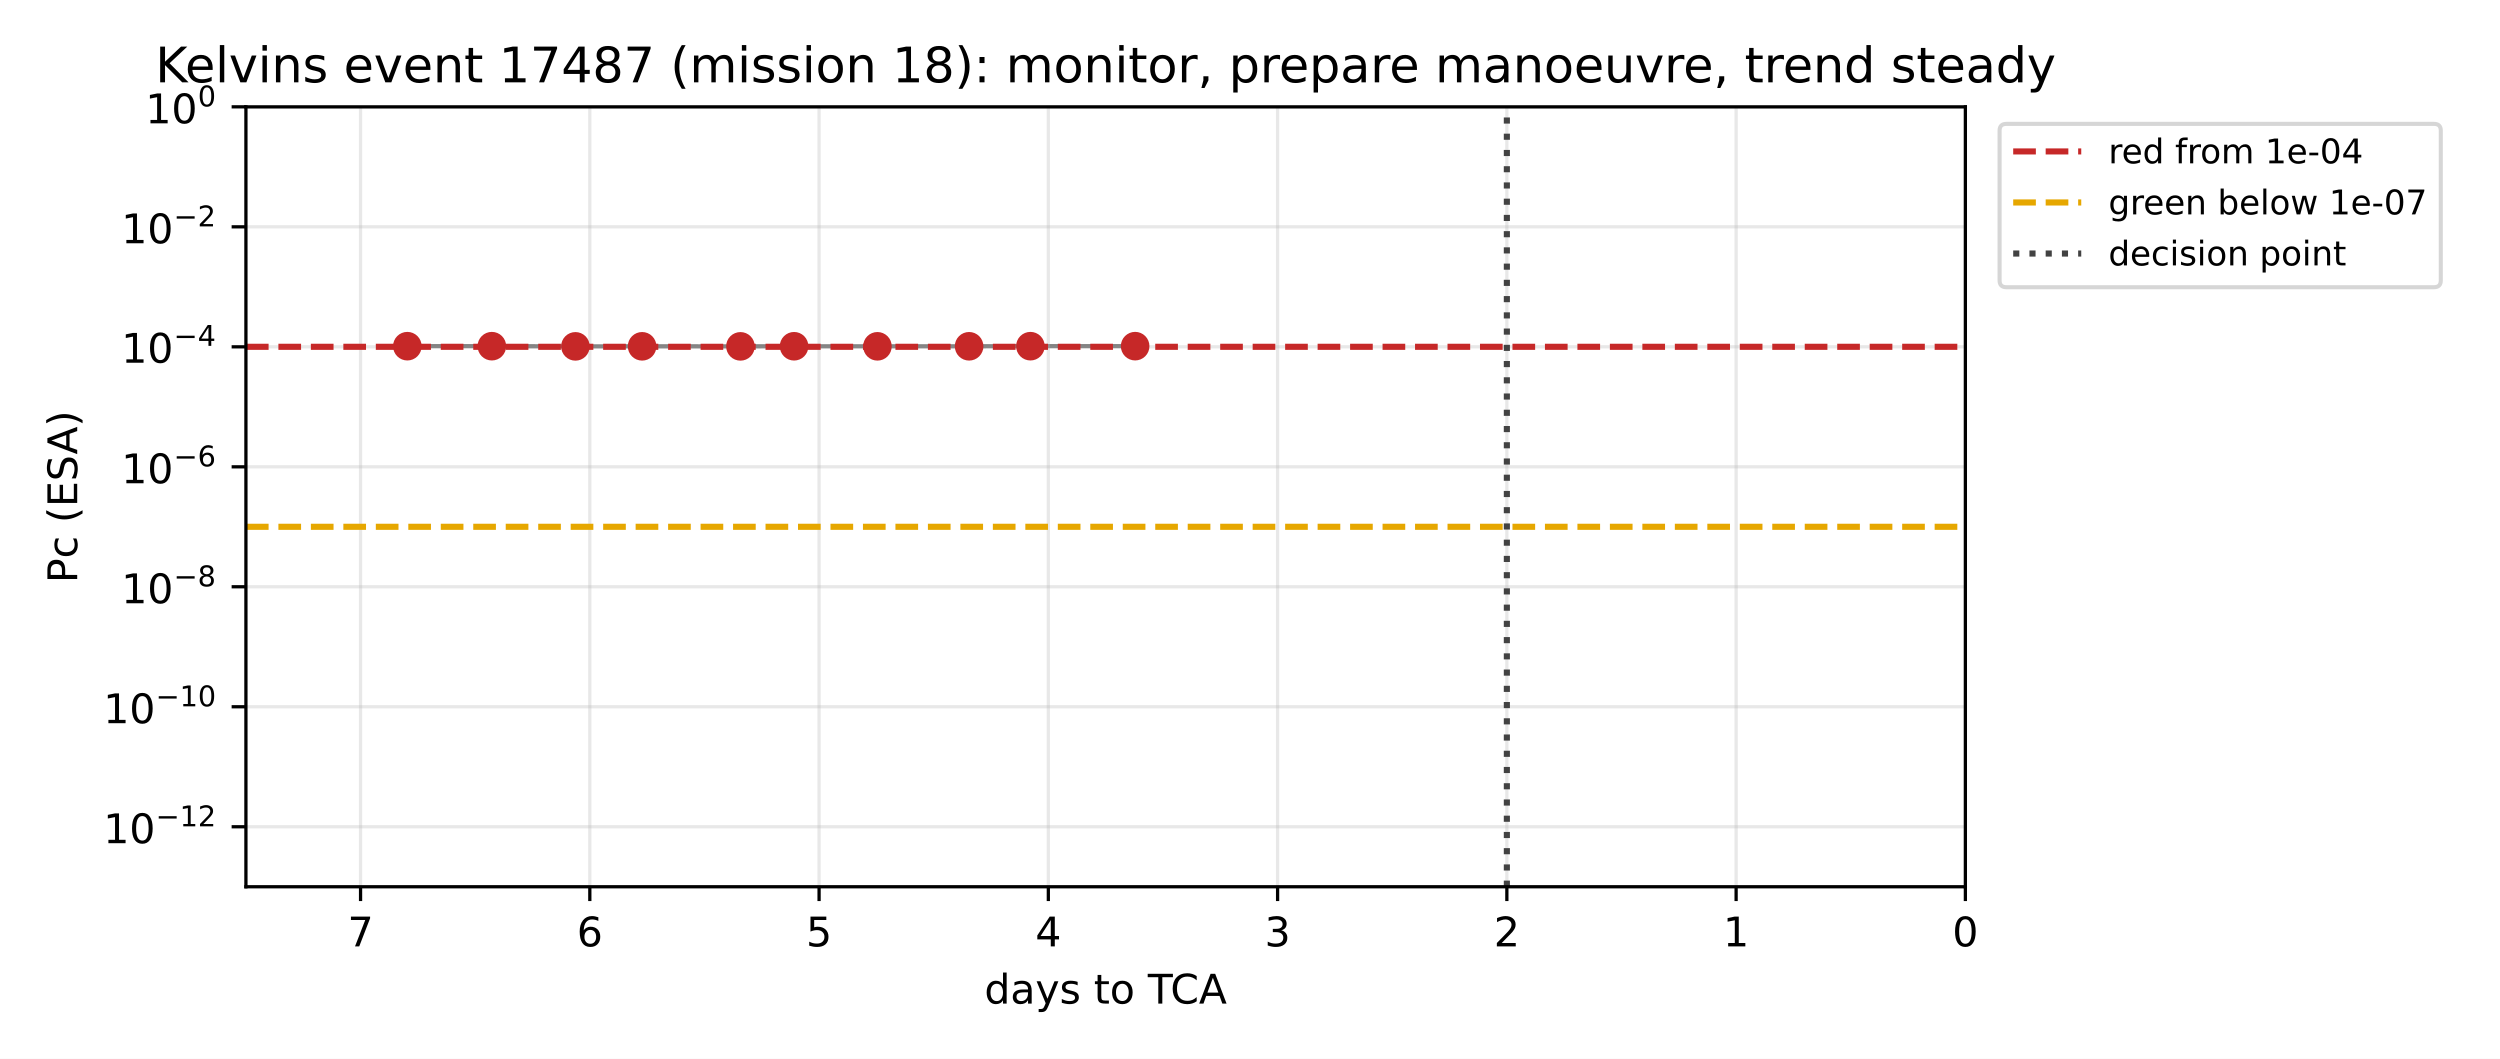
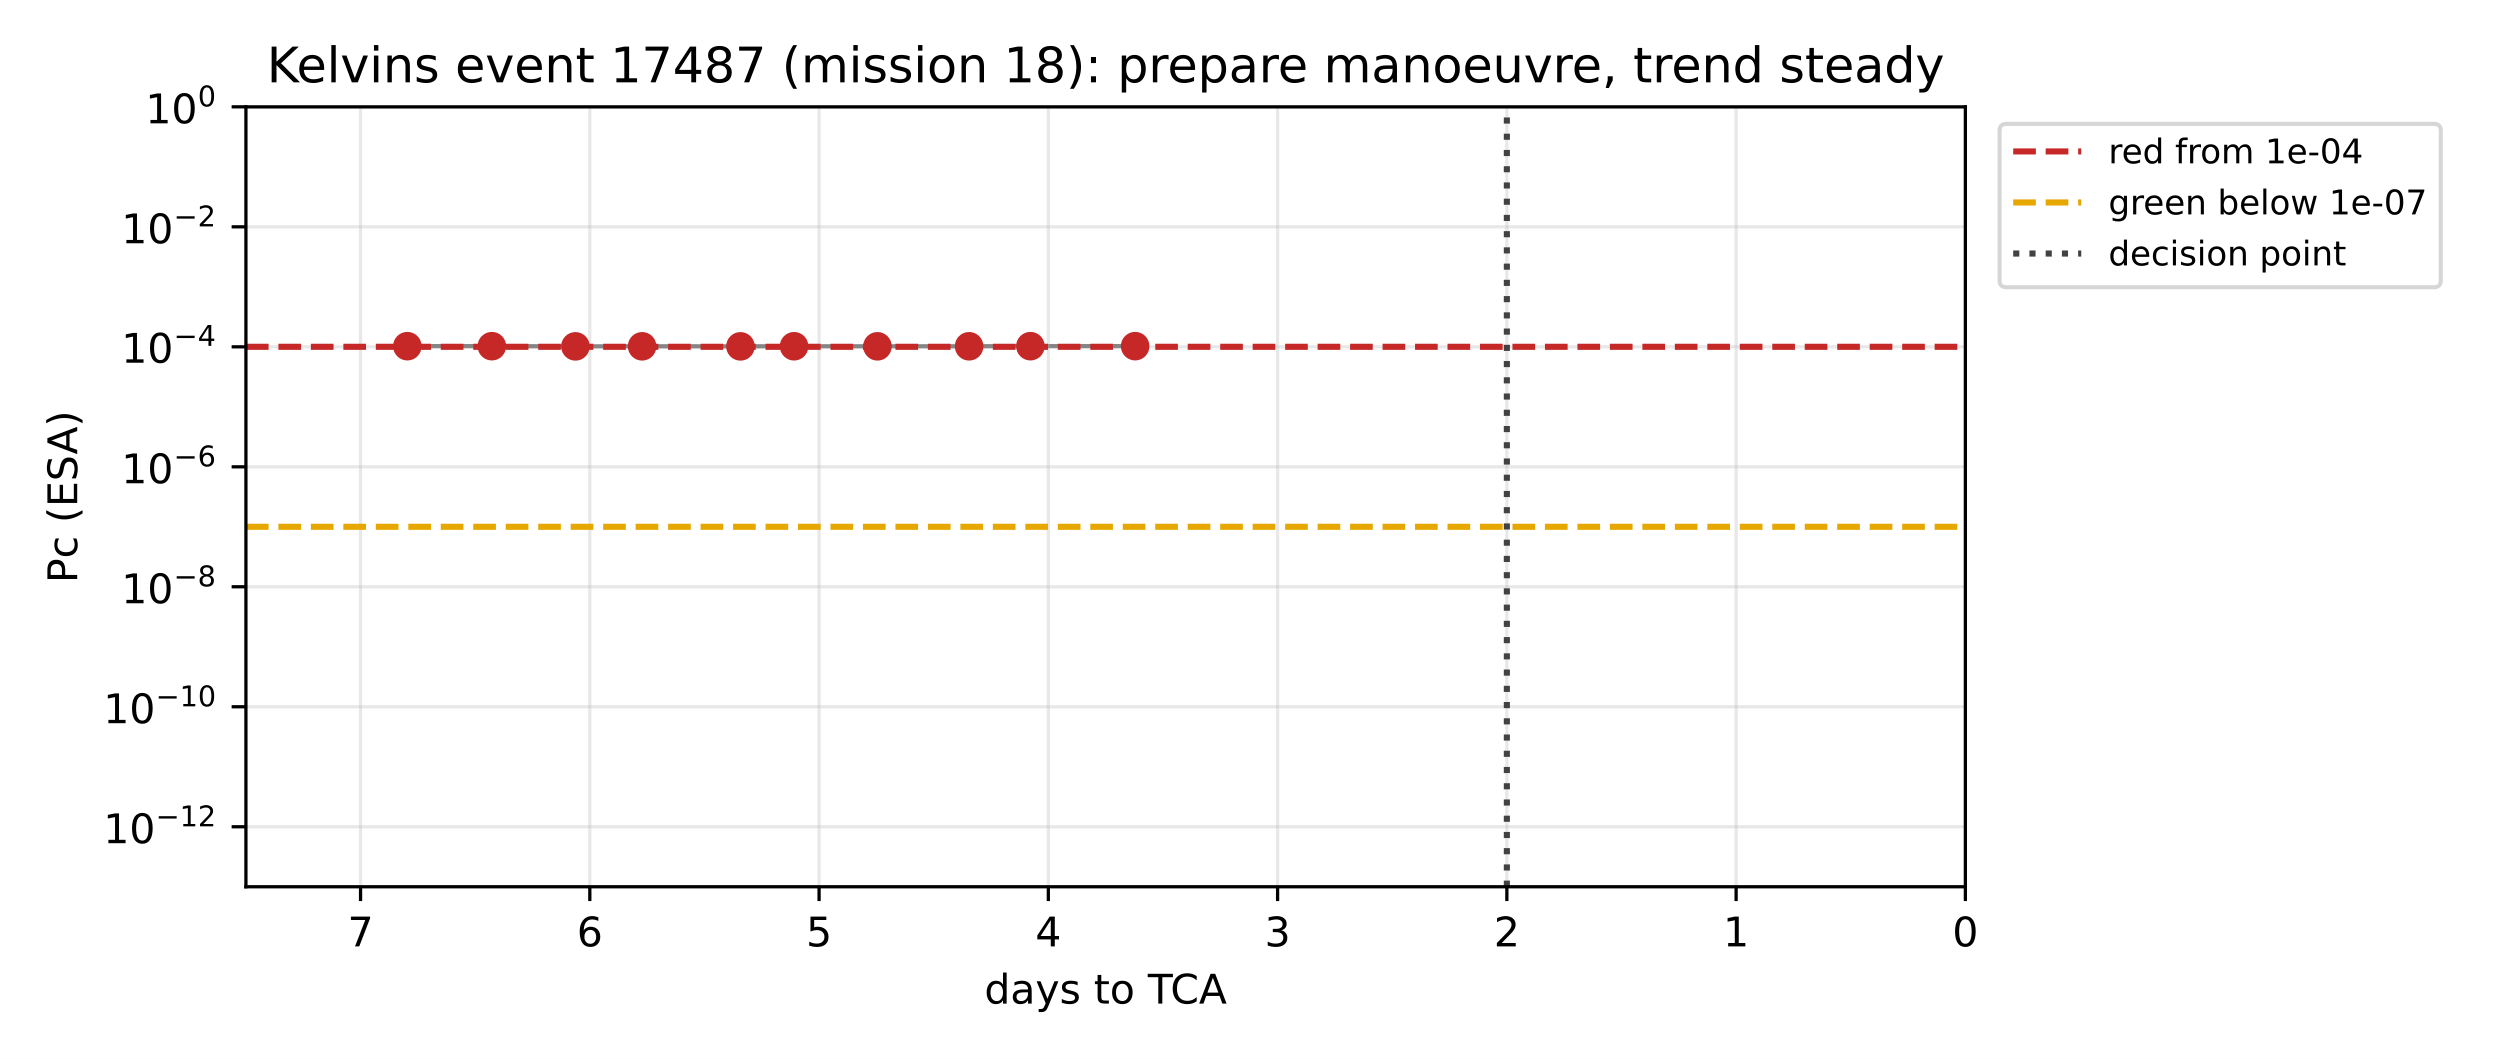
<svg xmlns="http://www.w3.org/2000/svg" xmlns:xlink="http://www.w3.org/1999/xlink" width="612pt" height="259.2pt" viewBox="0 0 612 259.2" version="1.1">
  <defs>
    <style type="text/css">*{stroke-linejoin: round; stroke-linecap: butt}</style>
  </defs>
  <g id="figure_1">
    <g id="patch_1">
      <path d="M 0 259.2  L 612 259.2  L 612 0  L 0 0  z " style="fill: #ffffff" />
    </g>
    <g id="axes_1">
      <g id="patch_2">
        <path d="M 60.202 217.078  L 481.124 217.078  L 481.124 26.16  L 60.202 26.16  z " style="fill: #ffffff" />
      </g>
      <g id="line2d_1">
        <path d="M 99.718 84.746  L 120.406 84.746  L 140.865 84.79  L 157.189 84.778  L 181.262 84.79  L 194.392 84.765  L 214.795 84.778  L 237.236 84.771  L 252.245 84.746  L 277.883 84.74  " clip-path="url(#p95a151aa53)" style="fill: none; stroke: #757575; stroke-linecap: square" />
      </g>
      <g id="matplotlib.axis_1">
        <g id="xtick_1">
          <g id="line2d_2">
            <path d="M 481.124 217.078  L 481.124 26.16  " clip-path="url(#p95a151aa53)" style="fill: none; stroke: #b0b0b0; stroke-opacity: 0.3; stroke-width: 0.8; stroke-linecap: square" />
          </g>
          <g id="line2d_3">
            <defs>
              <path id="mb61244df8e" d="M 0 0  L 0 3.5  " style="stroke: #000000; stroke-width: 0.8" />
            </defs>
            <g>
              <use xlink:href="#mb61244df8e" x="481.124" y="217.078" style="stroke: #000000; stroke-width: 0.8" />
            </g>
          </g>
          <g id="text_1">
            <text style="font-size: 10px; font-family: 'DejaVu Sans', 'Bitstream Vera Sans', 'Computer Modern Sans Serif', 'Lucida Grande', 'Verdana', 'Geneva', 'Lucid', 'Arial', 'Helvetica', 'Avant Garde', sans-serif; text-anchor: middle" x="481.124" y="231.675" transform="rotate(-0 481.124 231.6753)">0</text>
          </g>
        </g>
        <g id="xtick_2">
          <g id="line2d_4">
            <path d="M 425.001 217.078  L 425.001 26.16  " clip-path="url(#p95a151aa53)" style="fill: none; stroke: #b0b0b0; stroke-opacity: 0.3; stroke-width: 0.8; stroke-linecap: square" />
          </g>
          <g id="line2d_5">
            <g>
              <use xlink:href="#mb61244df8e" x="425.001" y="217.078" style="stroke: #000000; stroke-width: 0.8" />
            </g>
          </g>
          <g id="text_2">
            <text style="font-size: 10px; font-family: 'DejaVu Sans', 'Bitstream Vera Sans', 'Computer Modern Sans Serif', 'Lucida Grande', 'Verdana', 'Geneva', 'Lucid', 'Arial', 'Helvetica', 'Avant Garde', sans-serif; text-anchor: middle" x="425.001" y="231.675" transform="rotate(-0 425.0011 231.6753)">1</text>
          </g>
        </g>
        <g id="xtick_3">
          <g id="line2d_6">
            <path d="M 368.878 217.078  L 368.878 26.16  " clip-path="url(#p95a151aa53)" style="fill: none; stroke: #b0b0b0; stroke-opacity: 0.3; stroke-width: 0.8; stroke-linecap: square" />
          </g>
          <g id="line2d_7">
            <g>
              <use xlink:href="#mb61244df8e" x="368.878" y="217.078" style="stroke: #000000; stroke-width: 0.8" />
            </g>
          </g>
          <g id="text_3">
            <text style="font-size: 10px; font-family: 'DejaVu Sans', 'Bitstream Vera Sans', 'Computer Modern Sans Serif', 'Lucida Grande', 'Verdana', 'Geneva', 'Lucid', 'Arial', 'Helvetica', 'Avant Garde', sans-serif; text-anchor: middle" x="368.878" y="231.675" transform="rotate(-0 368.8782 231.6753)">2</text>
          </g>
        </g>
        <g id="xtick_4">
          <g id="line2d_8">
            <path d="M 312.755 217.078  L 312.755 26.16  " clip-path="url(#p95a151aa53)" style="fill: none; stroke: #b0b0b0; stroke-opacity: 0.3; stroke-width: 0.8; stroke-linecap: square" />
          </g>
          <g id="line2d_9">
            <g>
              <use xlink:href="#mb61244df8e" x="312.755" y="217.078" style="stroke: #000000; stroke-width: 0.8" />
            </g>
          </g>
          <g id="text_4">
            <text style="font-size: 10px; font-family: 'DejaVu Sans', 'Bitstream Vera Sans', 'Computer Modern Sans Serif', 'Lucida Grande', 'Verdana', 'Geneva', 'Lucid', 'Arial', 'Helvetica', 'Avant Garde', sans-serif; text-anchor: middle" x="312.755" y="231.675" transform="rotate(-0 312.7553 231.6753)">3</text>
          </g>
        </g>
        <g id="xtick_5">
          <g id="line2d_10">
            <path d="M 256.632 217.078  L 256.632 26.16  " clip-path="url(#p95a151aa53)" style="fill: none; stroke: #b0b0b0; stroke-opacity: 0.3; stroke-width: 0.8; stroke-linecap: square" />
          </g>
          <g id="line2d_11">
            <g>
              <use xlink:href="#mb61244df8e" x="256.632" y="217.078" style="stroke: #000000; stroke-width: 0.8" />
            </g>
          </g>
          <g id="text_5">
            <text style="font-size: 10px; font-family: 'DejaVu Sans', 'Bitstream Vera Sans', 'Computer Modern Sans Serif', 'Lucida Grande', 'Verdana', 'Geneva', 'Lucid', 'Arial', 'Helvetica', 'Avant Garde', sans-serif; text-anchor: middle" x="256.632" y="231.675" transform="rotate(-0 256.6325 231.6753)">4</text>
          </g>
        </g>
        <g id="xtick_6">
          <g id="line2d_12">
            <path d="M 200.51 217.078  L 200.51 26.16  " clip-path="url(#p95a151aa53)" style="fill: none; stroke: #b0b0b0; stroke-opacity: 0.3; stroke-width: 0.8; stroke-linecap: square" />
          </g>
          <g id="line2d_13">
            <g>
              <use xlink:href="#mb61244df8e" x="200.51" y="217.078" style="stroke: #000000; stroke-width: 0.8" />
            </g>
          </g>
          <g id="text_6">
            <text style="font-size: 10px; font-family: 'DejaVu Sans', 'Bitstream Vera Sans', 'Computer Modern Sans Serif', 'Lucida Grande', 'Verdana', 'Geneva', 'Lucid', 'Arial', 'Helvetica', 'Avant Garde', sans-serif; text-anchor: middle" x="200.51" y="231.675" transform="rotate(-0 200.5096 231.6753)">5</text>
          </g>
        </g>
        <g id="xtick_7">
          <g id="line2d_14">
            <path d="M 144.387 217.078  L 144.387 26.16  " clip-path="url(#p95a151aa53)" style="fill: none; stroke: #b0b0b0; stroke-opacity: 0.3; stroke-width: 0.8; stroke-linecap: square" />
          </g>
          <g id="line2d_15">
            <g>
              <use xlink:href="#mb61244df8e" x="144.387" y="217.078" style="stroke: #000000; stroke-width: 0.8" />
            </g>
          </g>
          <g id="text_7">
            <text style="font-size: 10px; font-family: 'DejaVu Sans', 'Bitstream Vera Sans', 'Computer Modern Sans Serif', 'Lucida Grande', 'Verdana', 'Geneva', 'Lucid', 'Arial', 'Helvetica', 'Avant Garde', sans-serif; text-anchor: middle" x="144.387" y="231.675" transform="rotate(-0 144.3867 231.6753)">6</text>
          </g>
        </g>
        <g id="xtick_8">
          <g id="line2d_16">
            <path d="M 88.264 217.078  L 88.264 26.16  " clip-path="url(#p95a151aa53)" style="fill: none; stroke: #b0b0b0; stroke-opacity: 0.3; stroke-width: 0.8; stroke-linecap: square" />
          </g>
          <g id="line2d_17">
            <g>
              <use xlink:href="#mb61244df8e" x="88.264" y="217.078" style="stroke: #000000; stroke-width: 0.8" />
            </g>
          </g>
          <g id="text_8">
            <text style="font-size: 10px; font-family: 'DejaVu Sans', 'Bitstream Vera Sans', 'Computer Modern Sans Serif', 'Lucida Grande', 'Verdana', 'Geneva', 'Lucid', 'Arial', 'Helvetica', 'Avant Garde', sans-serif; text-anchor: middle" x="88.264" y="231.675" transform="rotate(-0 88.26379 231.6753)">7</text>
          </g>
        </g>
        <g id="text_9">
          <text style="font-size: 10px; font-family: 'DejaVu Sans', 'Bitstream Vera Sans', 'Computer Modern Sans Serif', 'Lucida Grande', 'Verdana', 'Geneva', 'Lucid', 'Arial', 'Helvetica', 'Avant Garde', sans-serif; text-anchor: middle" x="270.663" y="245.676" transform="rotate(-0 270.6632 245.6761)">days to TCA</text>
        </g>
      </g>
      <g id="matplotlib.axis_2">
        <g id="ytick_1">
          <g id="line2d_18">
            <path d="M 60.202 202.392  L 481.124 202.392  " clip-path="url(#p95a151aa53)" style="fill: none; stroke: #b0b0b0; stroke-opacity: 0.3; stroke-width: 0.8; stroke-linecap: square" />
          </g>
          <g id="line2d_19">
            <defs>
              <path id="m581bd21d73" d="M 0 0  L -3.5 0  " style="stroke: #000000; stroke-width: 0.8" />
            </defs>
            <g>
              <use xlink:href="#m581bd21d73" x="60.202" y="202.392" style="stroke: #000000; stroke-width: 0.8" />
            </g>
          </g>
          <g id="text_10">
            <g transform="translate(25.30234 207.0917)">
              <text>
                <tspan x="0" y="-0.675" style="font-size: 10px; font-family: 'DejaVu Sans'">1</tspan>
                <tspan x="6.362" y="-0.675" style="font-size: 10px; font-family: 'DejaVu Sans'">0</tspan>
                <tspan x="12.82" y="-4.805" style="font-size: 7px; font-family: 'DejaVu Sans'">−</tspan>
                <tspan x="18.686" y="-4.805" style="font-size: 7px; font-family: 'DejaVu Sans'">1</tspan>
                <tspan x="23.139" y="-4.805" style="font-size: 7px; font-family: 'DejaVu Sans'">2</tspan>
              </text>
            </g>
          </g>
        </g>
        <g id="ytick_2">
          <g id="line2d_20">
            <path d="M 60.202 173.02  L 481.124 173.02  " clip-path="url(#p95a151aa53)" style="fill: none; stroke: #b0b0b0; stroke-opacity: 0.3; stroke-width: 0.8; stroke-linecap: square" />
          </g>
          <g id="line2d_21">
            <g>
              <use xlink:href="#m581bd21d73" x="60.202" y="173.02" style="stroke: #000000; stroke-width: 0.8" />
            </g>
          </g>
          <g id="text_11">
            <g transform="translate(25.30234 177.7197)">
              <text>
                <tspan x="0" y="-0.675" style="font-size: 10px; font-family: 'DejaVu Sans'">1</tspan>
                <tspan x="6.362" y="-0.675" style="font-size: 10px; font-family: 'DejaVu Sans'">0</tspan>
                <tspan x="12.82" y="-4.805" style="font-size: 7px; font-family: 'DejaVu Sans'">−</tspan>
                <tspan x="18.686" y="-4.805" style="font-size: 7px; font-family: 'DejaVu Sans'">1</tspan>
                <tspan x="23.139" y="-4.805" style="font-size: 7px; font-family: 'DejaVu Sans'">0</tspan>
              </text>
            </g>
          </g>
        </g>
        <g id="ytick_3">
          <g id="line2d_22">
            <path d="M 60.202 143.648  L 481.124 143.648  " clip-path="url(#p95a151aa53)" style="fill: none; stroke: #b0b0b0; stroke-opacity: 0.3; stroke-width: 0.8; stroke-linecap: square" />
          </g>
          <g id="line2d_23">
            <g>
              <use xlink:href="#m581bd21d73" x="60.202" y="143.648" style="stroke: #000000; stroke-width: 0.8" />
            </g>
          </g>
          <g id="text_12">
            <g transform="translate(29.70234 148.3478)">
              <text>
                <tspan x="0" y="-0.675" style="font-size: 10px; font-family: 'DejaVu Sans'">1</tspan>
                <tspan x="6.362" y="-0.675" style="font-size: 10px; font-family: 'DejaVu Sans'">0</tspan>
                <tspan x="12.82" y="-4.805" style="font-size: 7px; font-family: 'DejaVu Sans'">−</tspan>
                <tspan x="18.686" y="-4.805" style="font-size: 7px; font-family: 'DejaVu Sans'">8</tspan>
              </text>
            </g>
          </g>
        </g>
        <g id="ytick_4">
          <g id="line2d_24">
            <path d="M 60.202 114.276  L 481.124 114.276  " clip-path="url(#p95a151aa53)" style="fill: none; stroke: #b0b0b0; stroke-opacity: 0.3; stroke-width: 0.8; stroke-linecap: square" />
          </g>
          <g id="line2d_25">
            <g>
              <use xlink:href="#m581bd21d73" x="60.202" y="114.276" style="stroke: #000000; stroke-width: 0.8" />
            </g>
          </g>
          <g id="text_13">
            <g transform="translate(29.70234 118.9758)">
              <text>
                <tspan x="0" y="-0.675" style="font-size: 10px; font-family: 'DejaVu Sans'">1</tspan>
                <tspan x="6.362" y="-0.675" style="font-size: 10px; font-family: 'DejaVu Sans'">0</tspan>
                <tspan x="12.82" y="-4.805" style="font-size: 7px; font-family: 'DejaVu Sans'">−</tspan>
                <tspan x="18.686" y="-4.805" style="font-size: 7px; font-family: 'DejaVu Sans'">6</tspan>
              </text>
            </g>
          </g>
        </g>
        <g id="ytick_5">
          <g id="line2d_26">
            <path d="M 60.202 84.904  L 481.124 84.904  " clip-path="url(#p95a151aa53)" style="fill: none; stroke: #b0b0b0; stroke-opacity: 0.3; stroke-width: 0.8; stroke-linecap: square" />
          </g>
          <g id="line2d_27">
            <g>
              <use xlink:href="#m581bd21d73" x="60.202" y="84.904" style="stroke: #000000; stroke-width: 0.8" />
            </g>
          </g>
          <g id="text_14">
            <g transform="translate(29.70234 89.55389)">
              <text>
                <tspan x="0" y="-0.762" style="font-size: 10px; font-family: 'DejaVu Sans'">1</tspan>
                <tspan x="6.362" y="-0.762" style="font-size: 10px; font-family: 'DejaVu Sans'">0</tspan>
                <tspan x="12.82" y="-4.892" style="font-size: 7px; font-family: 'DejaVu Sans'">−</tspan>
                <tspan x="18.686" y="-4.892" style="font-size: 7px; font-family: 'DejaVu Sans'">4</tspan>
              </text>
            </g>
          </g>
        </g>
        <g id="ytick_6">
          <g id="line2d_28">
            <path d="M 60.202 55.532  L 481.124 55.532  " clip-path="url(#p95a151aa53)" style="fill: none; stroke: #b0b0b0; stroke-opacity: 0.3; stroke-width: 0.8; stroke-linecap: square" />
          </g>
          <g id="line2d_29">
            <g>
              <use xlink:href="#m581bd21d73" x="60.202" y="55.532" style="stroke: #000000; stroke-width: 0.8" />
            </g>
          </g>
          <g id="text_15">
            <g transform="translate(29.70234 60.23195)">
              <text>
                <tspan x="0" y="-0.675" style="font-size: 10px; font-family: 'DejaVu Sans'">1</tspan>
                <tspan x="6.362" y="-0.675" style="font-size: 10px; font-family: 'DejaVu Sans'">0</tspan>
                <tspan x="12.82" y="-4.805" style="font-size: 7px; font-family: 'DejaVu Sans'">−</tspan>
                <tspan x="18.686" y="-4.805" style="font-size: 7px; font-family: 'DejaVu Sans'">2</tspan>
              </text>
            </g>
          </g>
        </g>
        <g id="ytick_7">
          <g id="line2d_30">
            <path d="M 60.202 26.16  L 481.124 26.16  " clip-path="url(#p95a151aa53)" style="fill: none; stroke: #b0b0b0; stroke-opacity: 0.3; stroke-width: 0.8; stroke-linecap: square" />
          </g>
          <g id="line2d_31">
            <g>
              <use xlink:href="#m581bd21d73" x="60.202" y="26.16" style="stroke: #000000; stroke-width: 0.8" />
            </g>
          </g>
          <g id="text_16">
            <g transform="translate(35.60234 30.86)">
              <text>
                <tspan x="0" y="-0.675" style="font-size: 10px; font-family: 'DejaVu Sans'">1</tspan>
                <tspan x="6.362" y="-0.675" style="font-size: 10px; font-family: 'DejaVu Sans'">0</tspan>
                <tspan x="12.82" y="-4.805" style="font-size: 7px; font-family: 'DejaVu Sans'">0</tspan>
              </text>
            </g>
          </g>
        </g>
        <g id="text_17">
          <text style="font-size: 10px; font-family: 'DejaVu Sans', 'Bitstream Vera Sans', 'Computer Modern Sans Serif', 'Lucida Grande', 'Verdana', 'Geneva', 'Lucid', 'Arial', 'Helvetica', 'Avant Garde', sans-serif; text-anchor: middle" x="18.9" y="121.619" transform="rotate(-90 18.9 121.6188)">Pc (ESA)</text>
        </g>
      </g>
      <g id="PathCollection_1">
        <defs>
          <path id="m0a24d6f821" d="M 0 3  C 0.796 3 1.559 2.684 2.121 2.121  C 2.684 1.559 3 0.796 3 0  C 3 -0.796 2.684 -1.559 2.121 -2.121  C 1.559 -2.684 0.796 -3 0 -3  C -0.796 -3 -1.559 -2.684 -2.121 -2.121  C -2.684 -1.559 -3 -0.796 -3 0  C -3 0.796 -2.684 1.559 -2.121 2.121  C -1.559 2.684 -0.796 3 0 3  z " style="stroke: #c62828" />
        </defs>
        <g clip-path="url(#p95a151aa53)">
          <use xlink:href="#m0a24d6f821" x="99.718" y="84.746" style="fill: #c62828; stroke: #c62828" />
        </g>
      </g>
      <g id="PathCollection_2">
        <g clip-path="url(#p95a151aa53)">
          <use xlink:href="#m0a24d6f821" x="120.406" y="84.746" style="fill: #c62828; stroke: #c62828" />
        </g>
      </g>
      <g id="PathCollection_3">
        <g clip-path="url(#p95a151aa53)">
          <use xlink:href="#m0a24d6f821" x="140.865" y="84.79" style="fill: #c62828; stroke: #c62828" />
        </g>
      </g>
      <g id="PathCollection_4">
        <g clip-path="url(#p95a151aa53)">
          <use xlink:href="#m0a24d6f821" x="157.189" y="84.778" style="fill: #c62828; stroke: #c62828" />
        </g>
      </g>
      <g id="PathCollection_5">
        <g clip-path="url(#p95a151aa53)">
          <use xlink:href="#m0a24d6f821" x="181.262" y="84.79" style="fill: #c62828; stroke: #c62828" />
        </g>
      </g>
      <g id="PathCollection_6">
        <g clip-path="url(#p95a151aa53)">
          <use xlink:href="#m0a24d6f821" x="194.392" y="84.765" style="fill: #c62828; stroke: #c62828" />
        </g>
      </g>
      <g id="PathCollection_7">
        <g clip-path="url(#p95a151aa53)">
          <use xlink:href="#m0a24d6f821" x="214.795" y="84.778" style="fill: #c62828; stroke: #c62828" />
        </g>
      </g>
      <g id="PathCollection_8">
        <g clip-path="url(#p95a151aa53)">
          <use xlink:href="#m0a24d6f821" x="237.236" y="84.771" style="fill: #c62828; stroke: #c62828" />
        </g>
      </g>
      <g id="PathCollection_9">
        <g clip-path="url(#p95a151aa53)">
          <use xlink:href="#m0a24d6f821" x="252.245" y="84.746" style="fill: #c62828; stroke: #c62828" />
        </g>
      </g>
      <g id="PathCollection_10">
        <g clip-path="url(#p95a151aa53)">
          <use xlink:href="#m0a24d6f821" x="277.883" y="84.74" style="fill: #c62828; stroke: #c62828" />
        </g>
      </g>
      <g id="line2d_32">
        <path d="M 60.202 84.904  L 481.124 84.904  " clip-path="url(#p95a151aa53)" style="fill: none; stroke-dasharray: 5.55,2.4; stroke-dashoffset: 0; stroke: #c62828; stroke-width: 1.5" />
      </g>
      <g id="line2d_33">
        <path d="M 60.202 128.962  L 481.124 128.962  " clip-path="url(#p95a151aa53)" style="fill: none; stroke-dasharray: 5.55,2.4; stroke-dashoffset: 0; stroke: #e6a700; stroke-width: 1.5" />
      </g>
      <g id="line2d_34">
        <path d="M 368.878 217.078  L 368.878 26.16  " clip-path="url(#p95a151aa53)" style="fill: none; stroke-dasharray: 1.5,2.475; stroke-dashoffset: 0; stroke: #424242; stroke-width: 1.5" />
      </g>
      <g id="patch_3">
        <path d="M 60.202 217.078  L 60.202 26.16  " style="fill: none; stroke: #000000; stroke-width: 0.8; stroke-linejoin: miter; stroke-linecap: square" />
      </g>
      <g id="patch_4">
        <path d="M 481.124 217.078  L 481.124 26.16  " style="fill: none; stroke: #000000; stroke-width: 0.8; stroke-linejoin: miter; stroke-linecap: square" />
      </g>
      <g id="patch_5">
        <path d="M 60.202 217.078  L 481.124 217.078  " style="fill: none; stroke: #000000; stroke-width: 0.8; stroke-linejoin: miter; stroke-linecap: square" />
      </g>
      <g id="patch_6">
        <path d="M 60.202 26.16  L 481.124 26.16  " style="fill: none; stroke: #000000; stroke-width: 0.8; stroke-linejoin: miter; stroke-linecap: square" />
      </g>
      <g id="text_18">
-         <text style="font-size: 12px; font-family: 'DejaVu Sans', 'Bitstream Vera Sans', 'Computer Modern Sans Serif', 'Lucida Grande', 'Verdana', 'Geneva', 'Lucid', 'Arial', 'Helvetica', 'Avant Garde', sans-serif; text-anchor: middle" x="270.663" y="20.16" transform="rotate(-0 270.6632 20.16)">Kelvins event 17487 (mission 18): monitor, prepare manoeuvre, trend steady</text>
+         <text style="font-size: 12px; font-family: 'DejaVu Sans', 'Bitstream Vera Sans', 'Computer Modern Sans Serif', 'Lucida Grande', 'Verdana', 'Geneva', 'Lucid', 'Arial', 'Helvetica', 'Avant Garde', sans-serif; text-anchor: middle" x="270.663" y="20.16" transform="rotate(-0 270.6632 20.16)">Kelvins event 17487 (mission 18): prepare manoeuvre, trend steady</text>
      </g>
      <g id="legend_1">
        <g id="patch_7">
          <path d="M 491.164 70.311  L 595.842 70.311  Q 597.508 70.311 597.508 68.645  L 597.508 31.991  Q 597.508 30.325 595.842 30.325  L 491.164 30.325  Q 489.498 30.325 489.498 31.991  L 489.498 68.645  Q 489.498 70.311 491.164 70.311  z " style="fill: #ffffff; opacity: 0.8; stroke: #cccccc; stroke-linejoin: miter" />
        </g>
        <g id="line2d_35">
          <path d="M 492.83 37.071  L 501.16 37.071  L 509.49 37.071  " style="fill: none; stroke-dasharray: 5.55,2.4; stroke-dashoffset: 0; stroke: #c62828; stroke-width: 1.5" />
        </g>
        <g id="text_19">
          <text style="font-size: 8.33px; font-family: 'DejaVu Sans', 'Bitstream Vera Sans', 'Computer Modern Sans Serif', 'Lucida Grande', 'Verdana', 'Geneva', 'Lucid', 'Arial', 'Helvetica', 'Avant Garde', sans-serif; text-anchor: start" x="516.154" y="39.986" transform="rotate(-0 516.1542 39.9865)">red from 1e-04</text>
        </g>
        <g id="line2d_36">
          <path d="M 492.83 49.567  L 501.16 49.567  L 509.49 49.567  " style="fill: none; stroke-dasharray: 5.55,2.4; stroke-dashoffset: 0; stroke: #e6a700; stroke-width: 1.5" />
        </g>
        <g id="text_20">
          <text style="font-size: 8.33px; font-family: 'DejaVu Sans', 'Bitstream Vera Sans', 'Computer Modern Sans Serif', 'Lucida Grande', 'Verdana', 'Geneva', 'Lucid', 'Arial', 'Helvetica', 'Avant Garde', sans-serif; text-anchor: start" x="516.154" y="52.482" transform="rotate(-0 516.1542 52.48215)">green below 1e-07</text>
        </g>
        <g id="line2d_37">
          <path d="M 492.83 62.062  L 501.16 62.062  L 509.49 62.062  " style="fill: none; stroke-dasharray: 1.5,2.475; stroke-dashoffset: 0; stroke: #424242; stroke-width: 1.5" />
        </g>
        <g id="text_21">
          <text style="font-size: 8.33px; font-family: 'DejaVu Sans', 'Bitstream Vera Sans', 'Computer Modern Sans Serif', 'Lucida Grande', 'Verdana', 'Geneva', 'Lucid', 'Arial', 'Helvetica', 'Avant Garde', sans-serif; text-anchor: start" x="516.154" y="64.978" transform="rotate(-0 516.1542 64.9778)">decision point</text>
        </g>
      </g>
    </g>
  </g>
  <defs>
    <clipPath id="p95a151aa53">
      <rect x="60.202" y="26.16" width="420.922" height="190.918" />
    </clipPath>
  </defs>
</svg>
